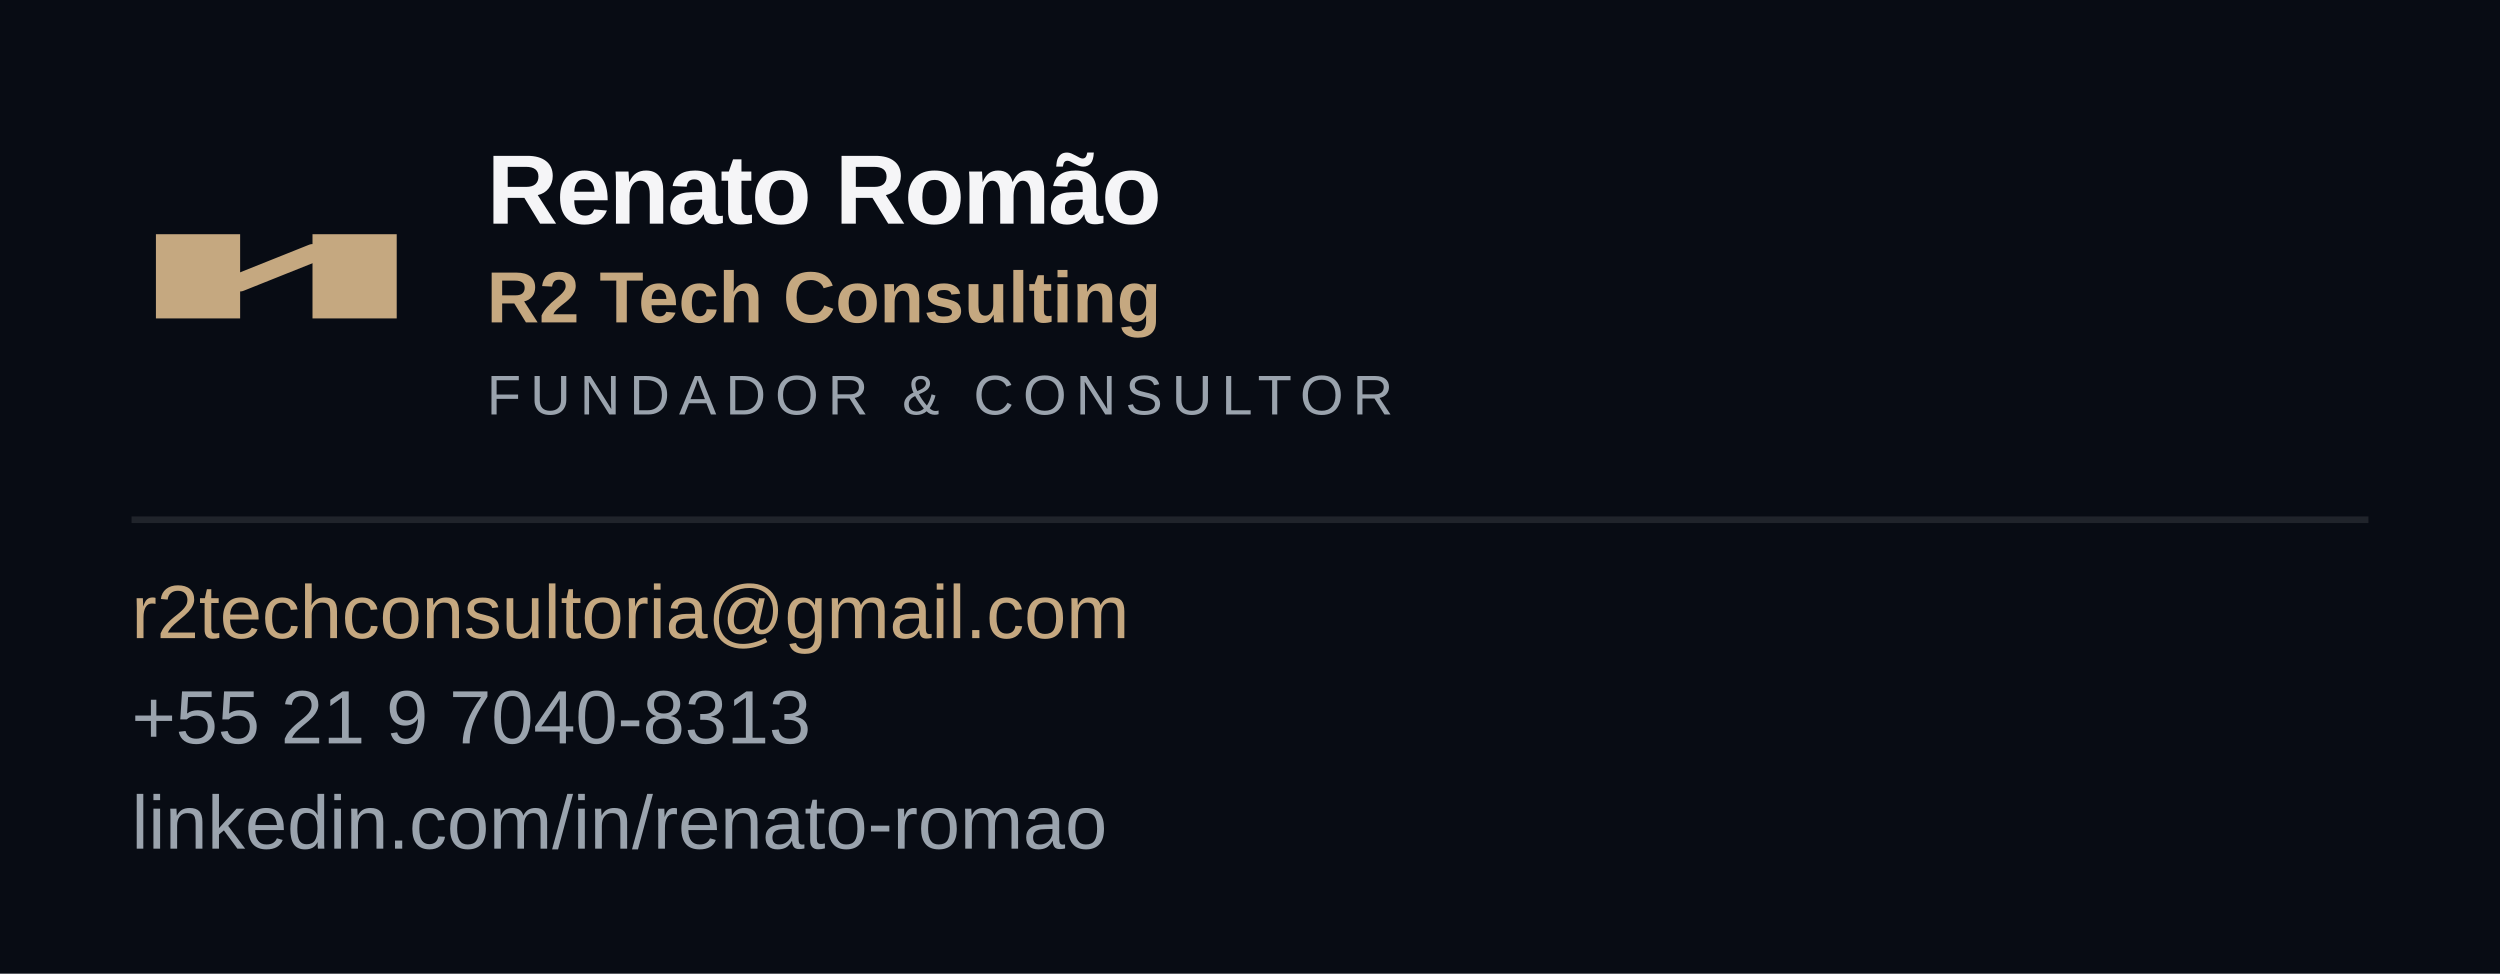
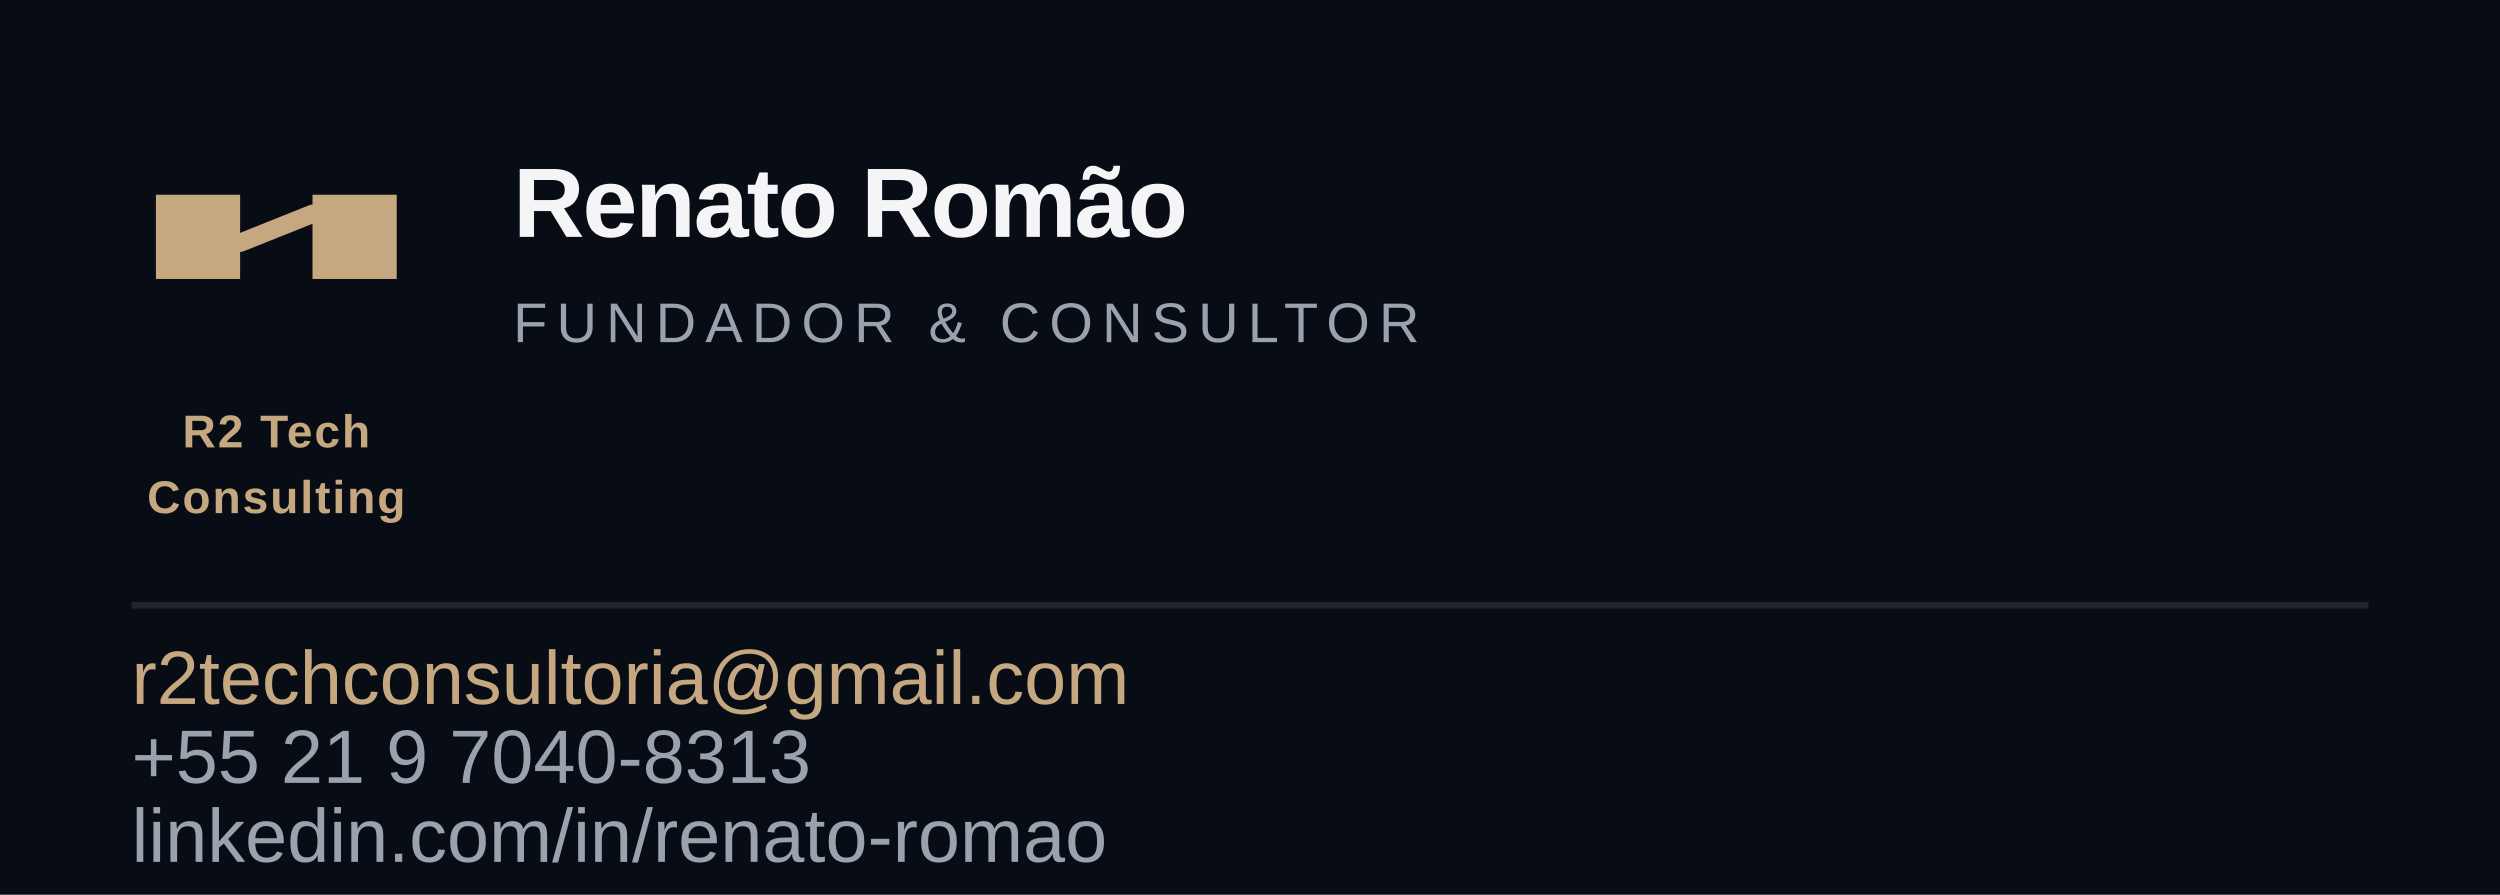
- <svg xmlns="http://www.w3.org/2000/svg" viewBox="0 0 380 148" width="760" height="296">
-   <rect width="380" height="148" fill="#080C14" />
-   <g transform="translate(20,20)">
+ <svg xmlns="http://www.w3.org/2000/svg" viewBox="0 0 380 136" width="760" height="272">
+   <rect width="380" height="136" fill="#080C14" />
+   <g transform="translate(20,14)">
    <rect x="3.7" y="15.6" width="12.8" height="12.8" fill="#C5A880" />
    <rect x="27.5" y="15.6" width="12.8" height="12.8" fill="#C5A880" />
    <line x1="16.5" y1="22.9" x2="27.5" y2="18.5" stroke="#C5A880" stroke-width="2.8" stroke-linecap="round" />
  </g>
-   <text x="74" y="34" font-family="Arial,sans-serif" font-size="15" font-weight="700" fill="#F5F5F7" letter-spacing="-0.3">Renato Romão</text>
-   <text x="74" y="49" font-family="Arial,sans-serif" font-size="11" font-weight="600" fill="#C5A880">R2 Tech Consulting</text>
-   <text x="74" y="63" font-family="Arial,sans-serif" font-size="8.5" font-weight="500" fill="#9AA3AD" letter-spacing="1.4">FUNDADOR &amp; CONSULTOR</text>
-   <line x1="20" y1="79" x2="360" y2="79" stroke="rgba(255,255,255,0.10)" stroke-width="1" />
-   <text x="20" y="97" font-family="Arial,sans-serif" font-size="11.5" fill="#C5A880">r2techconsultoria@gmail.com</text>
-   <text x="20" y="113" font-family="Arial,sans-serif" font-size="11.5" fill="#9AA3AD">+55 21 9 7040-8313</text>
-   <text x="20" y="129" font-family="Arial,sans-serif" font-size="11.5" fill="#9AA3AD">linkedin.com/in/renato-romao</text>
+   <text x="42" y="68" font-family="Arial,sans-serif" font-size="7" font-weight="700" fill="#C5A880" text-anchor="middle" letter-spacing="0.3">R2 Tech</text>
+   <text x="42" y="78" font-family="Arial,sans-serif" font-size="7" font-weight="700" fill="#C5A880" text-anchor="middle" letter-spacing="0.3">Consulting</text>
+   <text x="78" y="36" font-family="Arial,sans-serif" font-size="15" font-weight="700" fill="#F5F5F7" letter-spacing="-0.3">Renato Romão</text>
+   <text x="78" y="52" font-family="Arial,sans-serif" font-size="8.5" font-weight="500" fill="#9AA3AD" letter-spacing="1.4">FUNDADOR &amp; CONSULTOR</text>
+   <line x1="20" y1="92" x2="360" y2="92" stroke="rgba(255,255,255,0.10)" stroke-width="1" />
+   <text x="20" y="107" font-family="Arial,sans-serif" font-size="11.5" fill="#C5A880">r2techconsultoria@gmail.com</text>
+   <text x="20" y="119" font-family="Arial,sans-serif" font-size="11.5" fill="#9AA3AD">+55 21 9 7040-8313</text>
+   <text x="20" y="131" font-family="Arial,sans-serif" font-size="11.5" fill="#9AA3AD">linkedin.com/in/renato-romao</text>
</svg>
